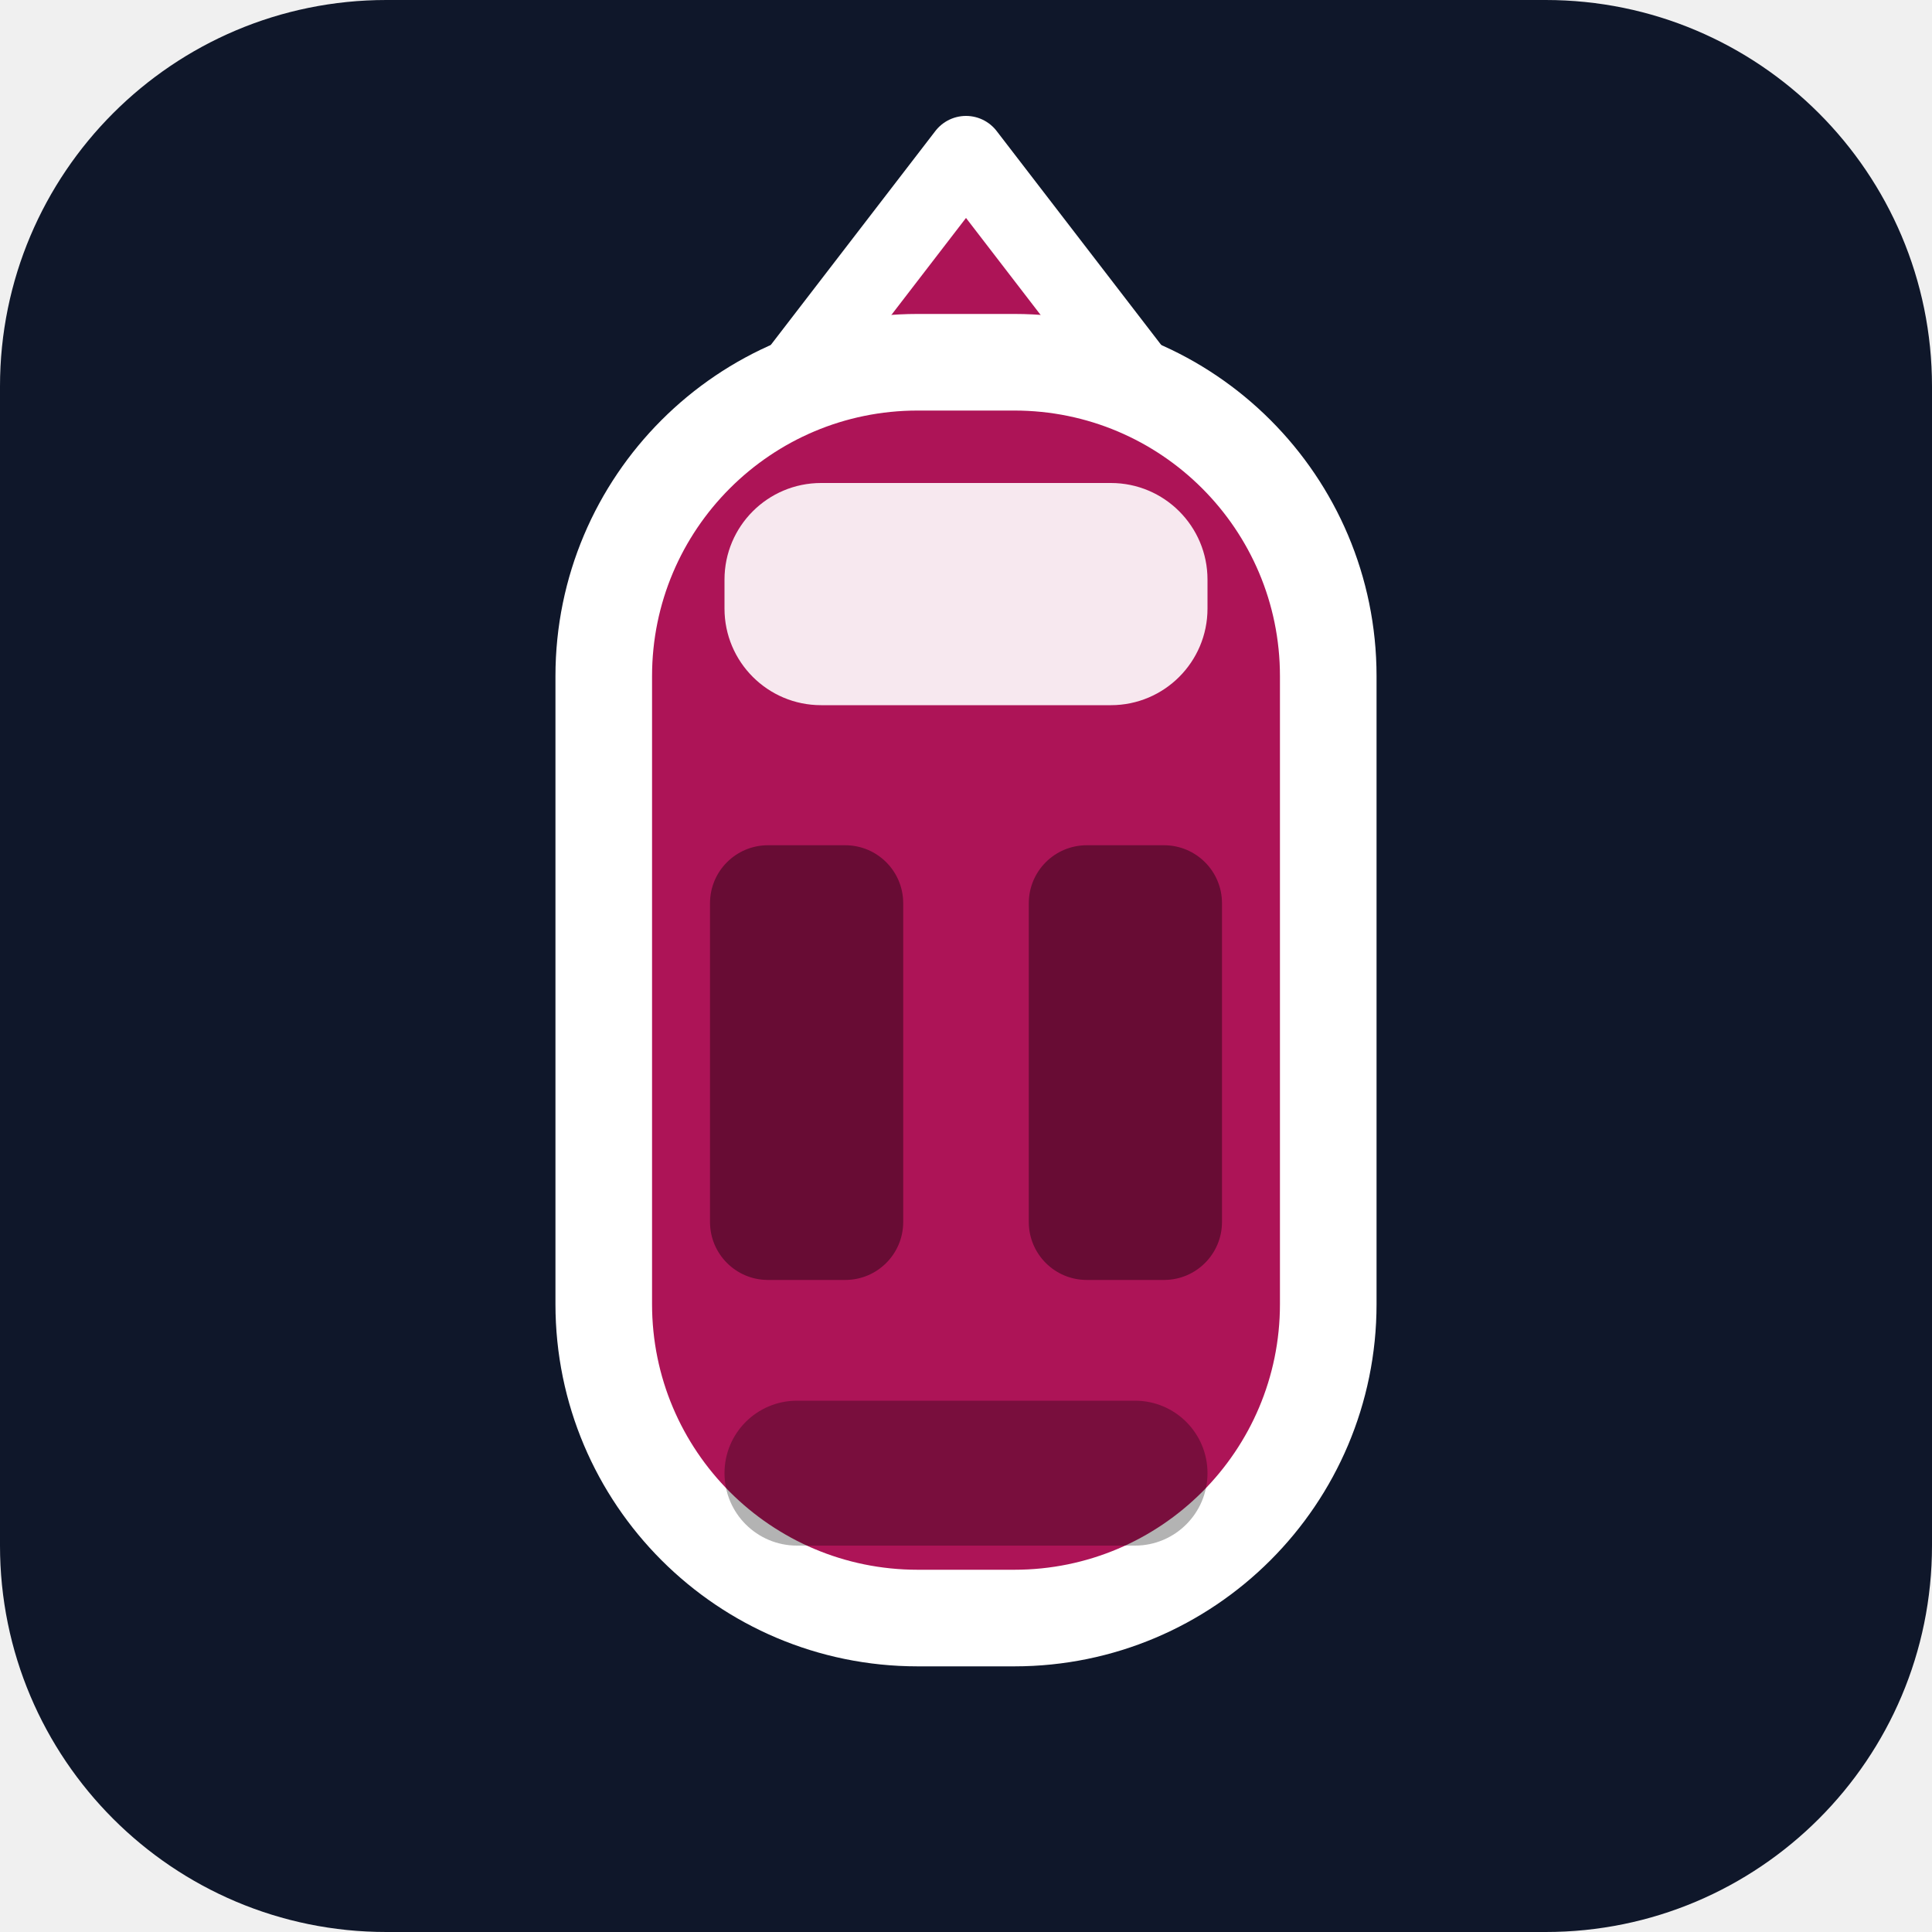
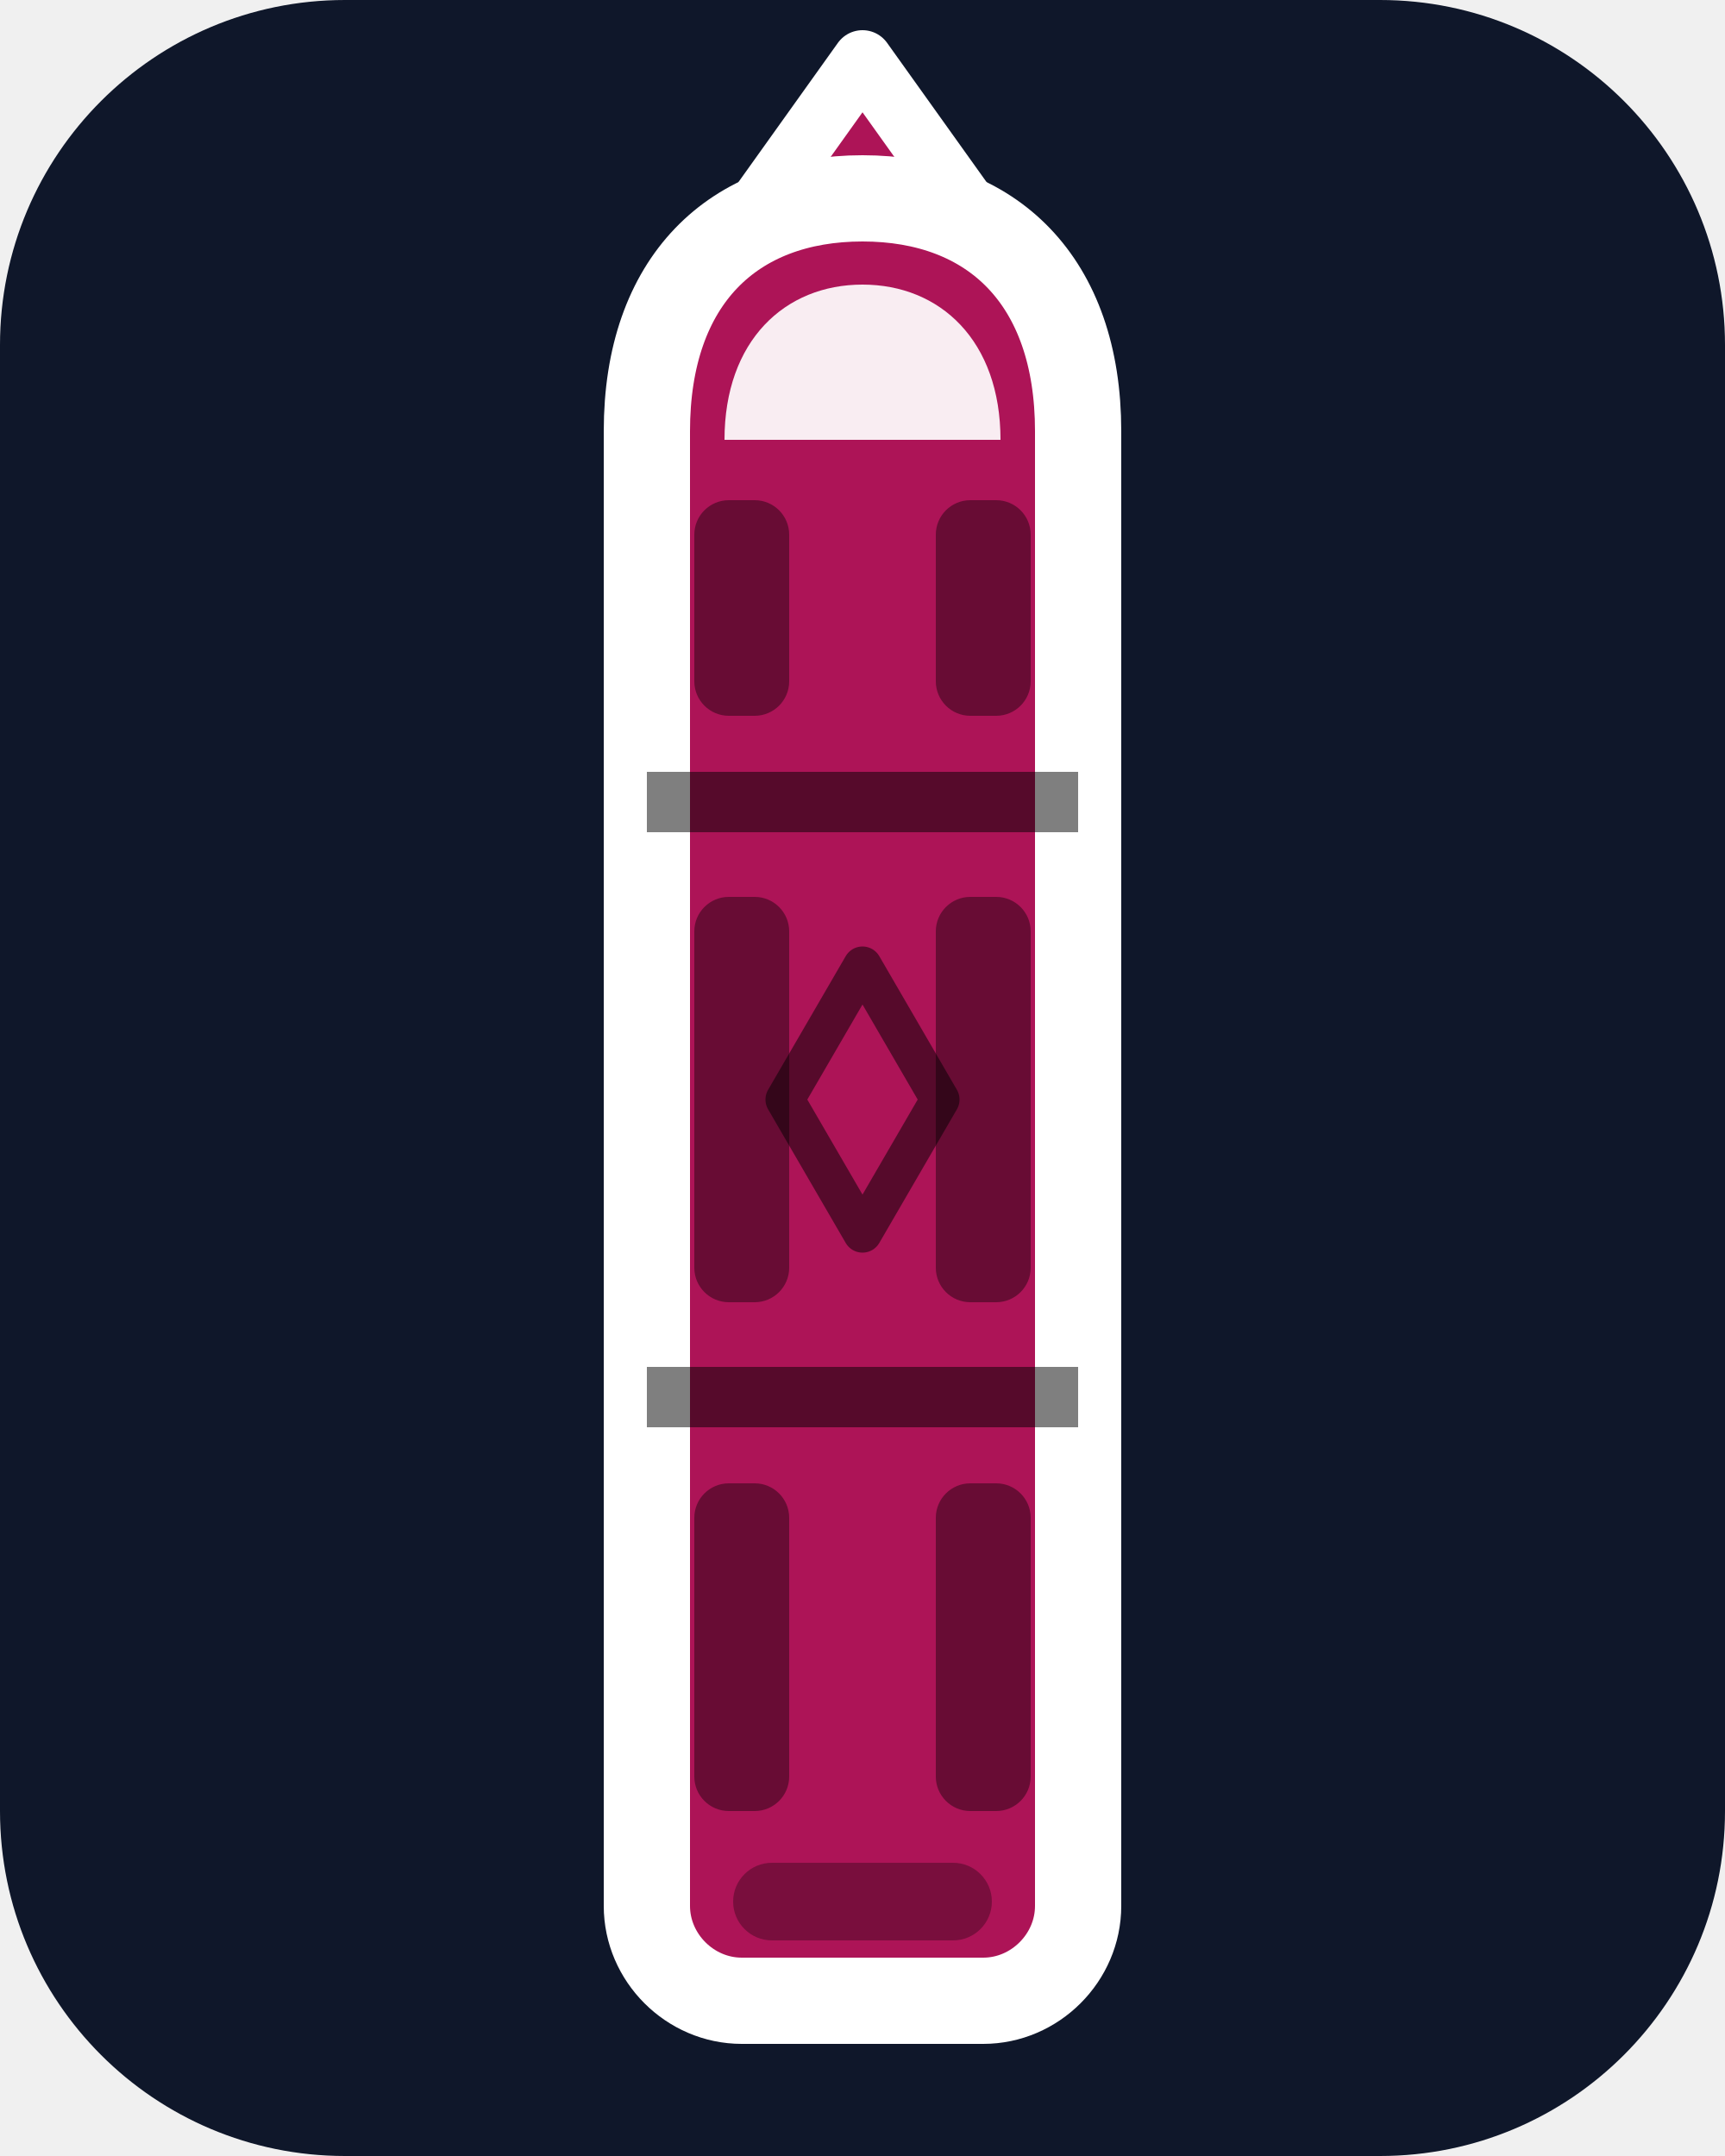
- <svg xmlns="http://www.w3.org/2000/svg" width="40" height="40" viewBox="0 0 40 40" fill="none">
-   <rect x="0" y="0" width="40" height="40" rx="8" fill="#0f172a" />
-   <path d="M20 3.2 L24 8.4 L16 8.4 Z" fill="#AD1457" stroke="#ffffff" stroke-width="1.6" stroke-linejoin="round" />
-   <rect x="12.5" y="7.5" width="15" height="26" rx="6.5" fill="#AD1457" stroke="#ffffff" stroke-width="2" />
-   <rect x="15" y="10" width="10" height="4.6" rx="2" fill="rgba(255,255,255,0.9)" />
-   <rect x="14.7" y="17.5" width="4" height="9" rx="1.2" fill="rgba(0,0,0,0.4)" />
-   <rect x="21.3" y="17.5" width="4" height="9" rx="1.2" fill="rgba(0,0,0,0.4)" />
-   <rect x="15" y="29" width="10" height="3" rx="1.5" fill="rgba(0,0,0,0.3)" />
+ <svg xmlns="http://www.w3.org/2000/svg" width="40" height="50" viewBox="0 0 40 50" fill="none">
+   <rect x="0" y="0" width="40" height="50" rx="8" fill="#0f172a" />
+   <path d="M20 1.4 L23 5.6 L17 5.6 Z" fill="#AD1457" stroke="#ffffff" stroke-width="1.4" stroke-linejoin="round" />
+   <path d="M15 10 C15 6.5 17 4.6 20 4.6 C23 4.6 25 6.5 25 10 L25 44.2 C25 45.4 24 46.4 22.8 46.4 L17.2 46.4 C16 46.4 15 45.4 15 44.2 Z" fill="#AD1457" stroke="#ffffff" stroke-width="2" />
+   <path d="M16.8 10.2 C16.8 7.9 18.2 6.6 20 6.6 C21.8 6.6 23.2 7.9 23.2 10.2 Z" fill="rgba(255,255,255,0.92)" />
+   <rect x="15" y="17.9" width="10" height="1.4" fill="rgba(0,0,0,0.5)" />
+   <rect x="15" y="31.7" width="10" height="1.4" fill="rgba(0,0,0,0.5)" />
+   <path d="M20 22.4 L21.8 25.5 L20 28.6 L18.2 25.5 Z" stroke="rgba(0,0,0,0.5)" stroke-width="0.9" stroke-linejoin="round" />
+   <rect x="16.1" y="11.6" width="2.2" height="5" rx="0.8" fill="rgba(0,0,0,0.4)" />
+   <rect x="16.1" y="20.8" width="2.2" height="9.4" rx="0.8" fill="rgba(0,0,0,0.4)" />
+   <rect x="16.1" y="34.4" width="2.2" height="7.6" rx="0.8" fill="rgba(0,0,0,0.4)" />
+   <rect x="21.7" y="11.6" width="2.2" height="5" rx="0.8" fill="rgba(0,0,0,0.4)" />
+   <rect x="21.7" y="20.8" width="2.2" height="9.4" rx="0.8" fill="rgba(0,0,0,0.4)" />
+   <rect x="21.7" y="34.4" width="2.2" height="7.6" rx="0.8" fill="rgba(0,0,0,0.4)" />
+   <rect x="17" y="43.2" width="6" height="1.8" rx="0.9" fill="rgba(0,0,0,0.3)" />
</svg>
